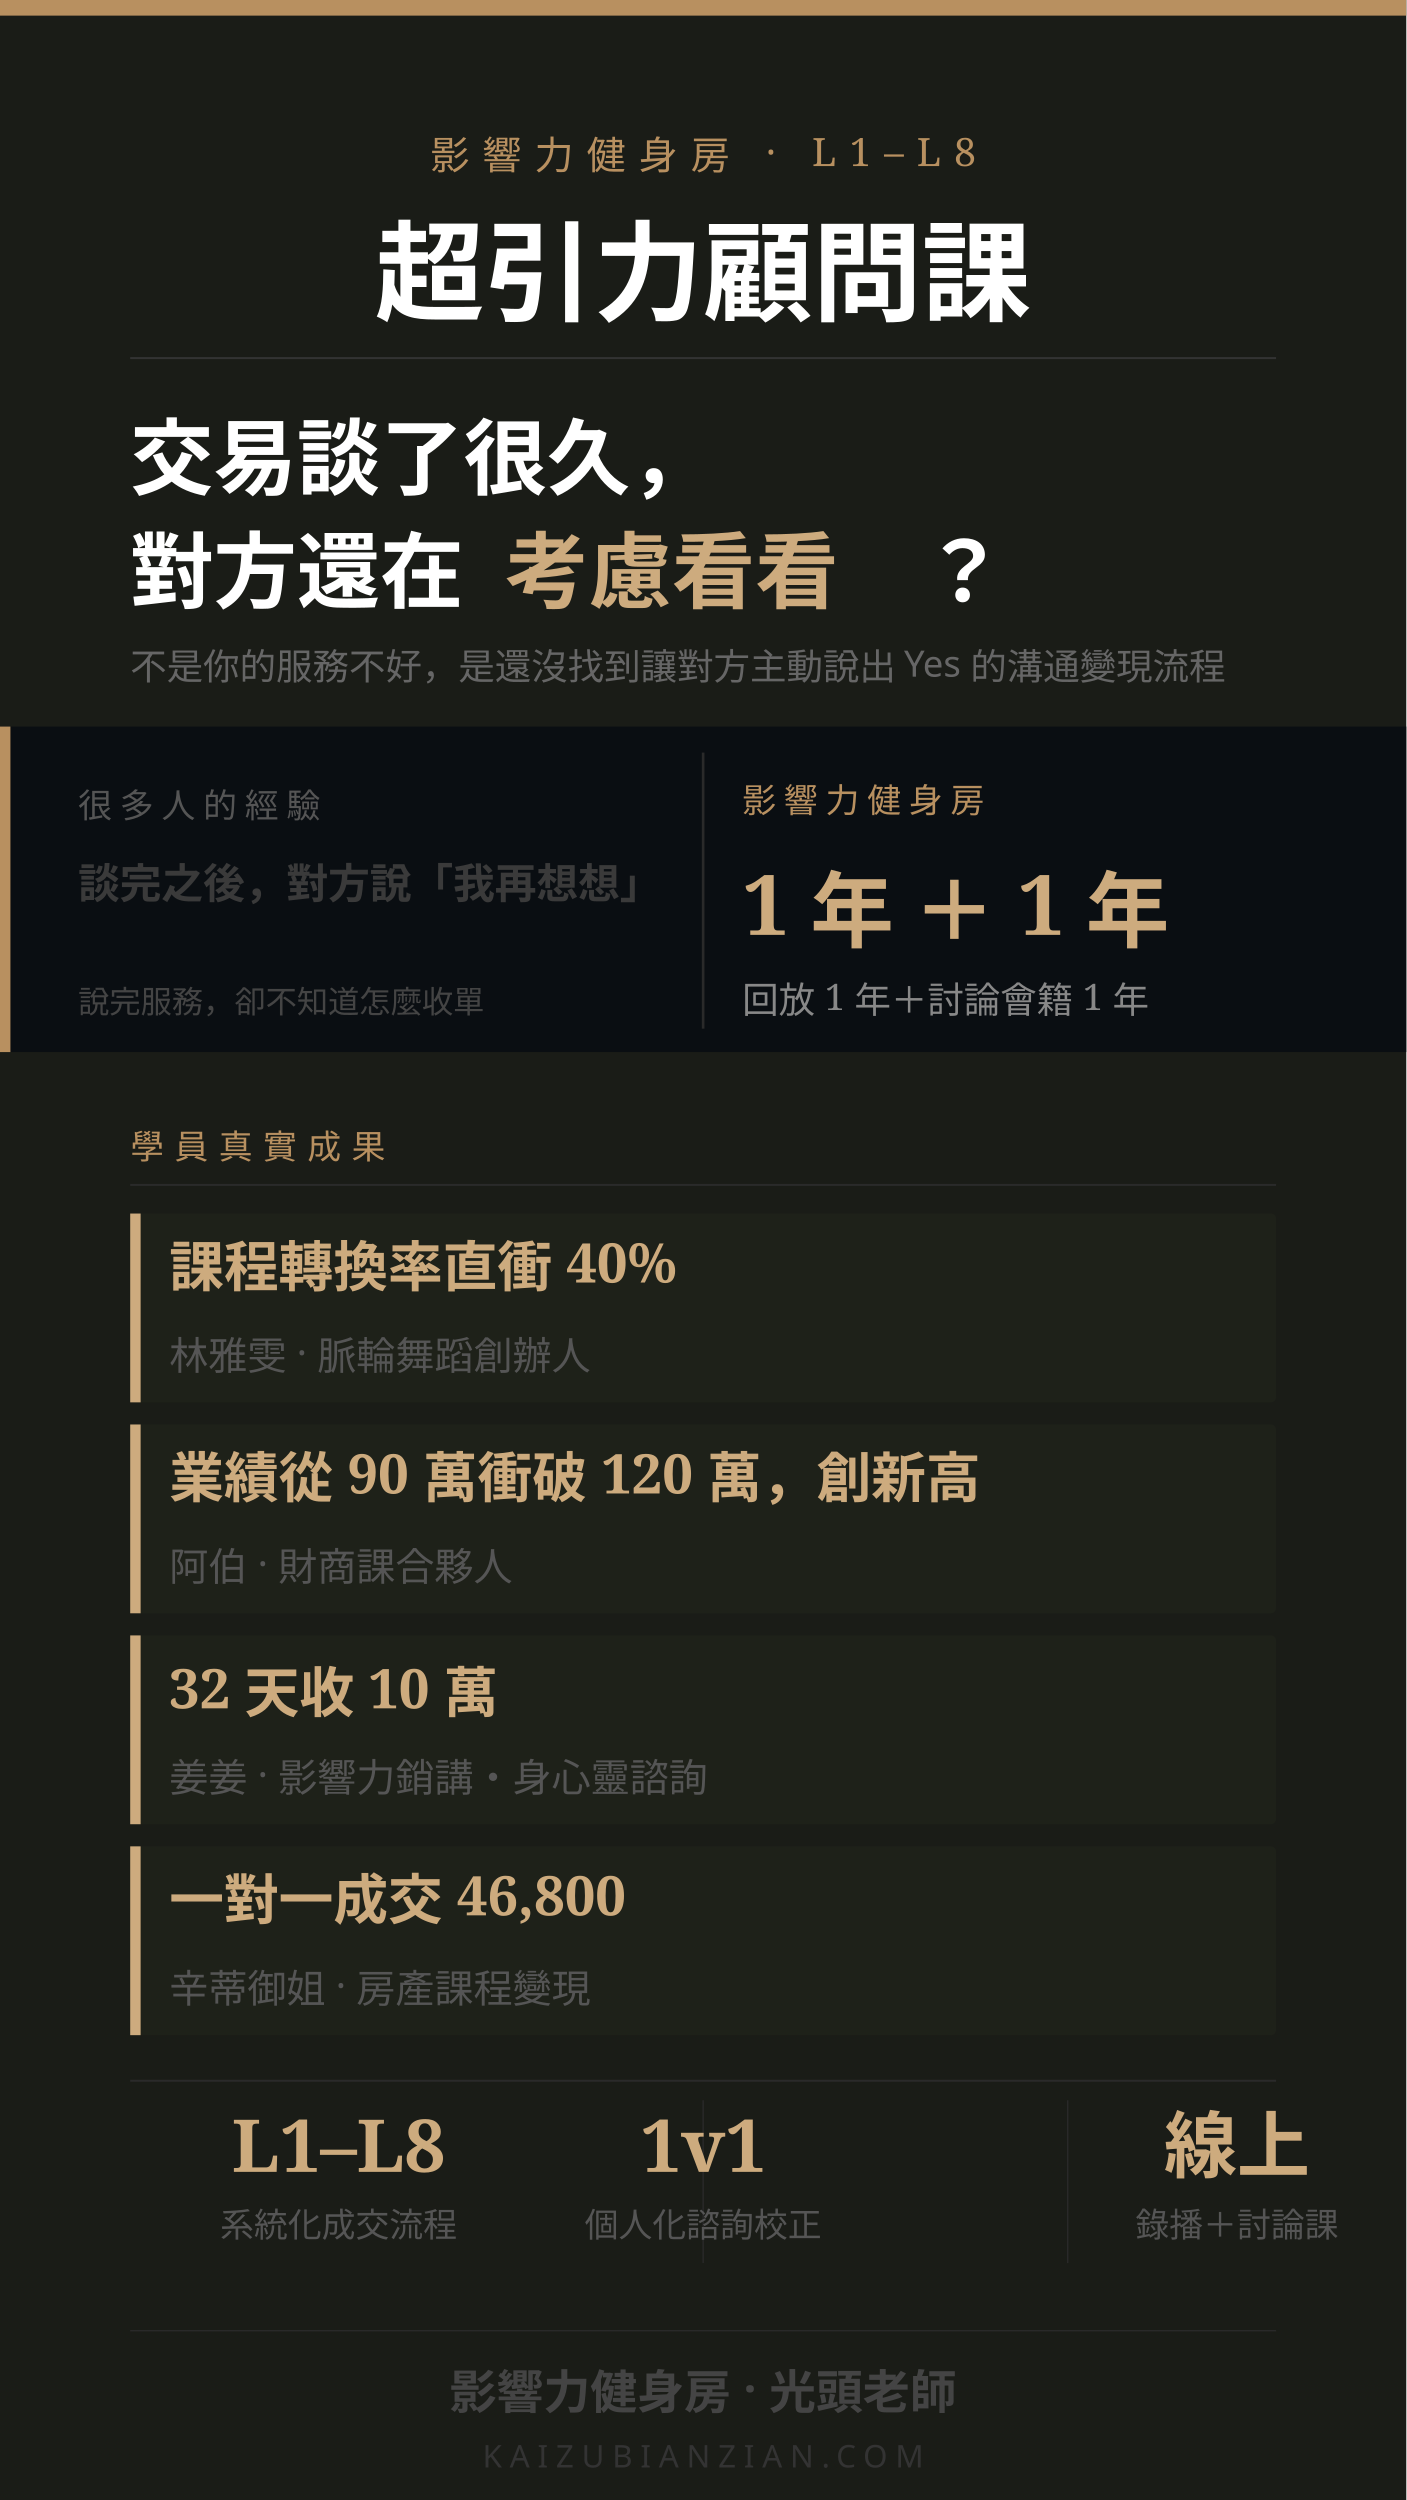
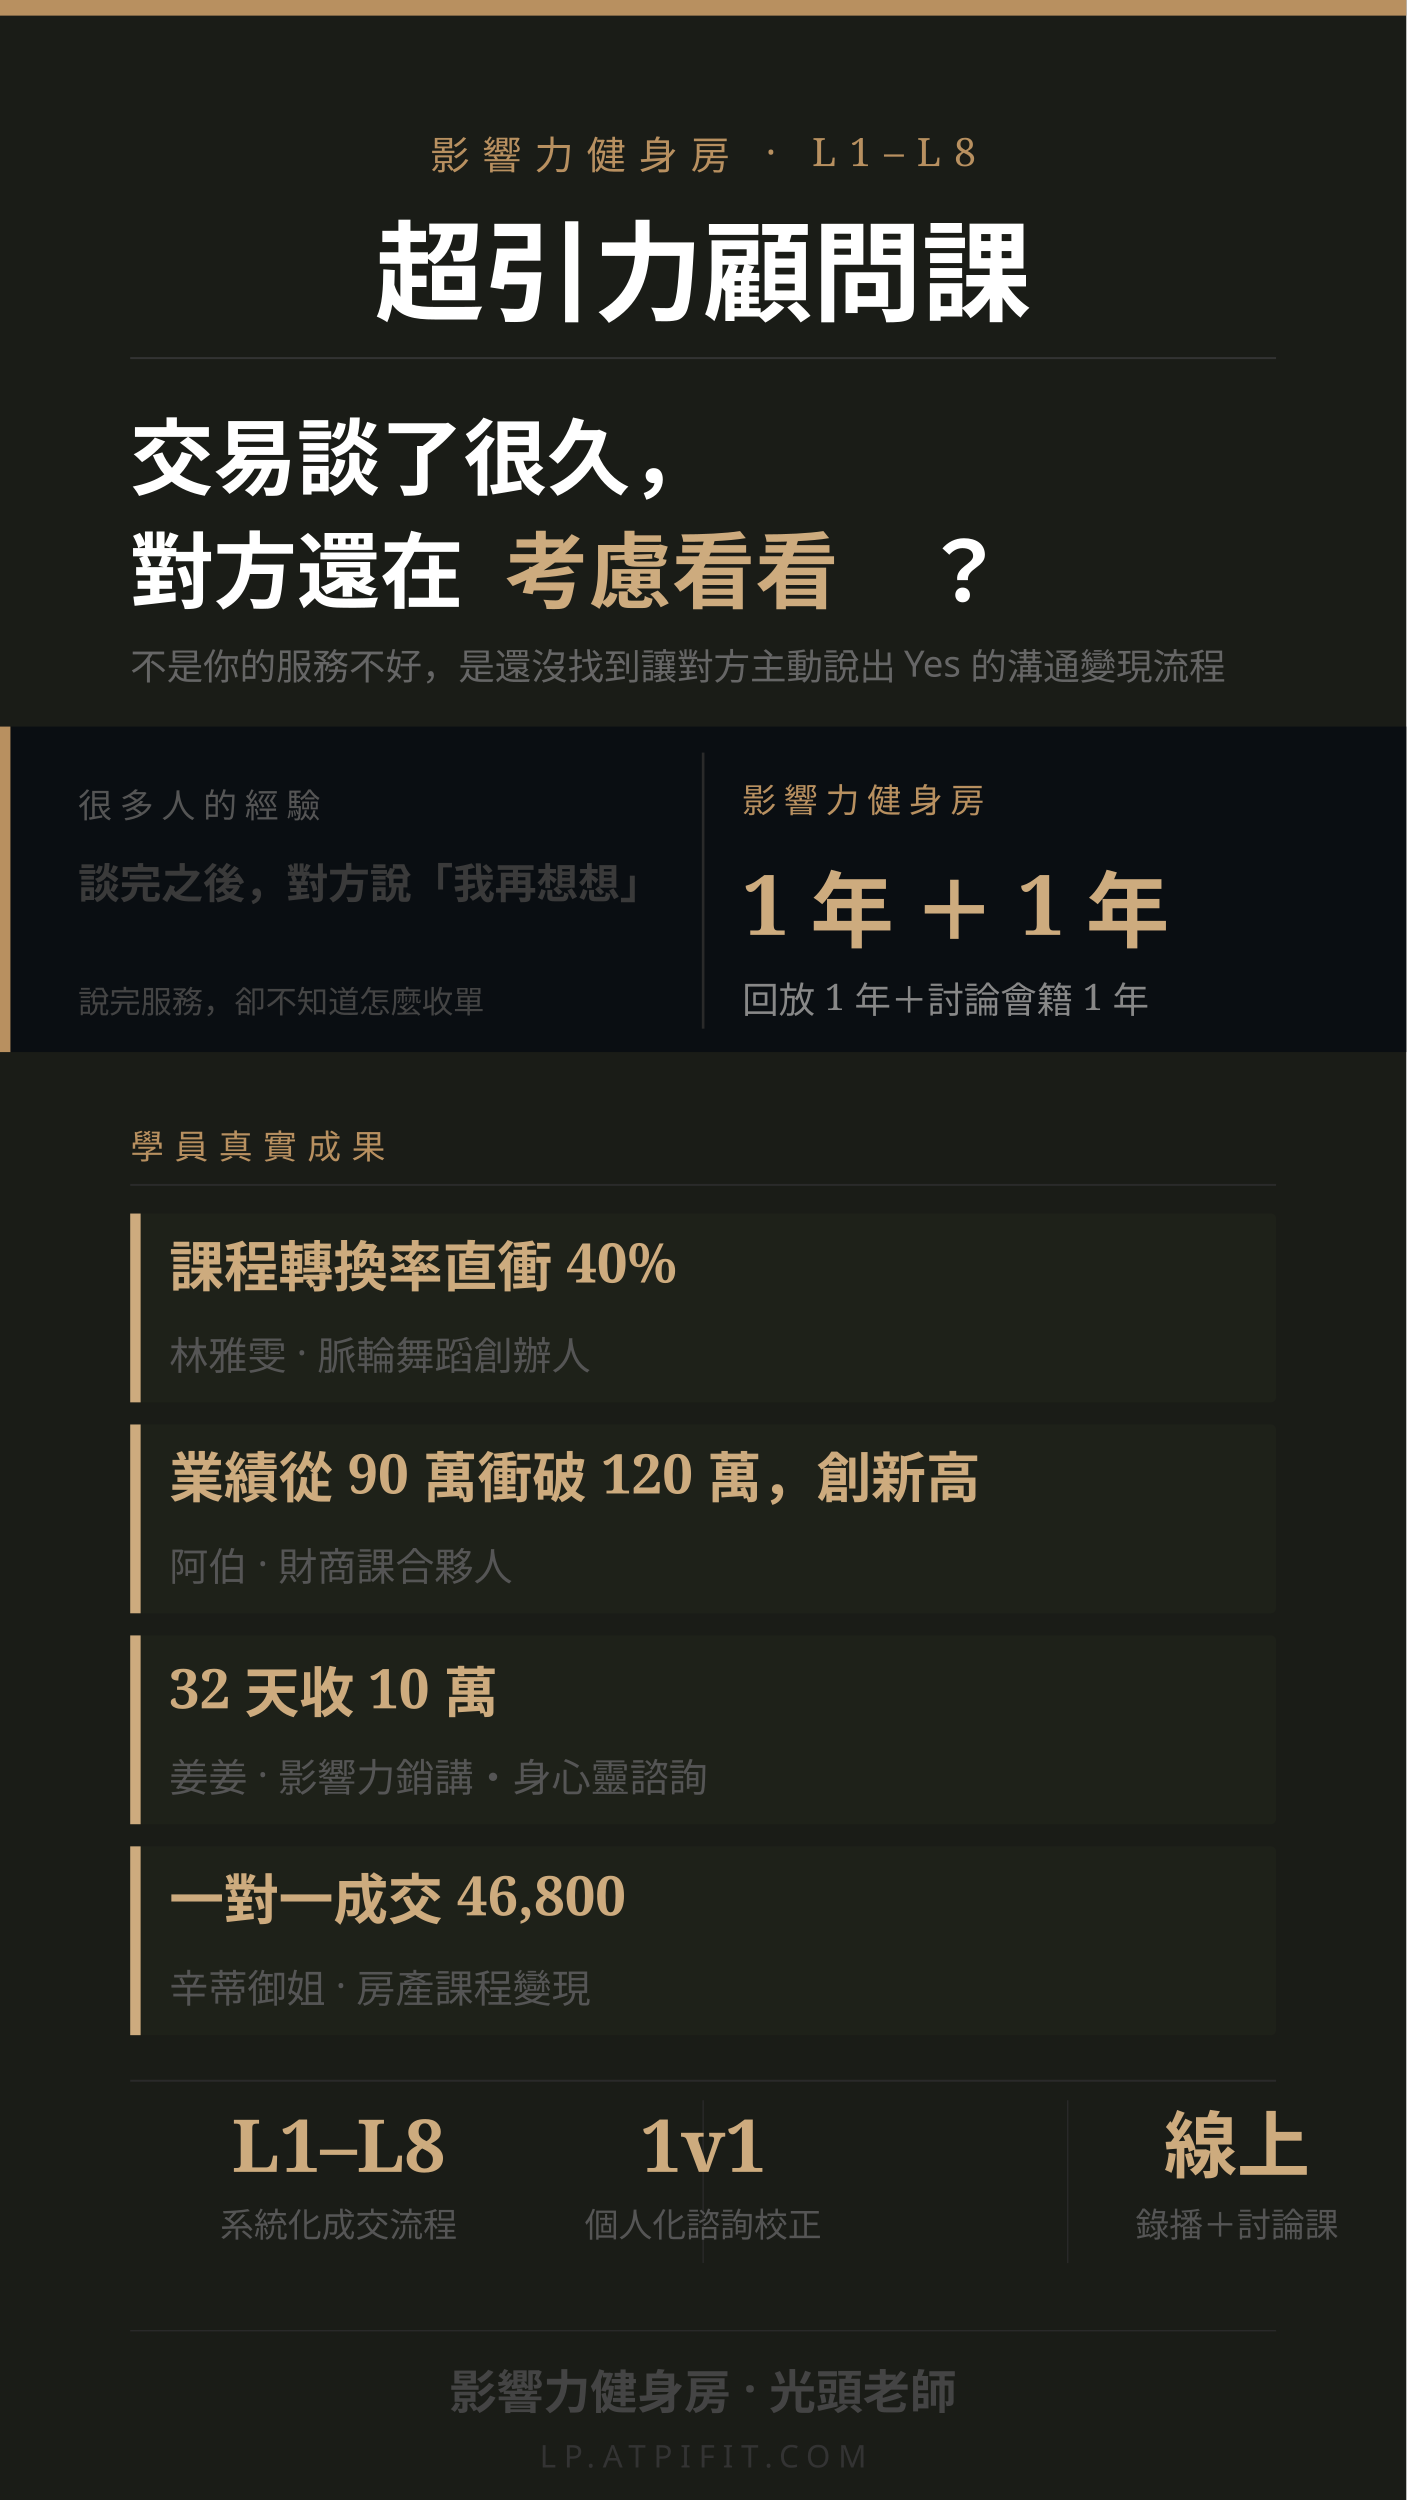
<svg xmlns="http://www.w3.org/2000/svg" width="1080" height="1920" viewBox="0 0 1080 1920">
  <rect width="1080" height="1920" fill="#1a1c17" />
  <rect x="0" y="0" width="1080" height="12" fill="#b89060" />
  <text x="540" y="130" text-anchor="middle" font-family="serif" font-size="30" font-weight="400" fill="#b89060" letter-spacing="10">影響力健身房 · L1–L8</text>
  <text x="540" y="240" text-anchor="middle" font-family="serif" font-size="84" font-weight="900" fill="#ffffff">超引力顧問課</text>
  <line x1="100" y1="275" x2="980" y2="275" stroke="#333" stroke-width="1.5" />
  <text x="100" y="375" font-family="serif" font-size="64" font-weight="900" fill="#ffffff">交易談了很久，</text>
  <text x="100" y="462" font-family="serif" font-size="64" font-weight="900" fill="#ffffff">對方還在</text>
  <text x="388" y="462" font-family="serif" font-size="64" font-weight="900" fill="#cdab7e">考慮看看</text>
  <text x="708" y="462" font-family="serif" font-size="64" font-weight="900" fill="#ffffff">？</text>
  <text x="100" y="522" font-family="sans-serif" font-size="28" fill="#666">不是你的服務不好，是還沒找到讓對方主動說出 Yes 的溝通變現流程</text>
  <rect x="0" y="558" width="1080" height="250" fill="#0a0e12" />
  <rect x="0" y="558" width="8" height="250" fill="#b89060" />
  <text x="60" y="628" font-family="sans-serif" font-size="26" fill="#555" letter-spacing="6">很多人的經驗</text>
  <text x="60" y="690" font-family="serif" font-size="32" font-weight="900" fill="#3a3a3a">談完之後，對方說「我再想想」</text>
  <text x="60" y="778" font-family="sans-serif" font-size="24" fill="#444">說完服務，卻不知道怎麼收單</text>
  <line x1="540" y1="578" x2="540" y2="790" stroke="#2a2a2a" stroke-width="2" />
  <text x="570" y="624" font-family="sans-serif" font-size="26" fill="#b89060" letter-spacing="6">影響力健身房</text>
  <text x="570" y="718" font-family="serif" font-size="64" font-weight="900" fill="#cdab7e">1 年 ＋ 1 年</text>
  <text x="570" y="778" font-family="serif" font-size="28" fill="#888">回放 1 年＋討論會籍 1 年</text>
  <text x="100" y="890" font-family="sans-serif" font-size="26" fill="#b89060" letter-spacing="8">學員真實成果</text>
  <line x1="100" y1="910" x2="980" y2="910" stroke="#2a2a2a" stroke-width="1.5" />
  <rect x="100" y="932" width="880" height="145" fill="#1e2119" rx="4" />
  <rect x="100" y="932" width="8" height="145" fill="#cdab7e" />
  <text x="130" y="988" font-family="serif" font-size="42" font-weight="900" fill="#cdab7e">課程轉換率直衝 40%</text>
  <text x="130" y="1052" font-family="sans-serif" font-size="30" fill="#555">林雅雯 · 脈輪舞蹈創辦人</text>
  <rect x="100" y="1094" width="880" height="145" fill="#1e2119" rx="4" />
  <rect x="100" y="1094" width="8" height="145" fill="#cdab7e" />
  <text x="130" y="1150" font-family="serif" font-size="42" font-weight="900" fill="#cdab7e">業績從 90 萬衝破 120 萬，創新高</text>
  <text x="130" y="1214" font-family="sans-serif" font-size="30" fill="#555">阿伯 · 財商課合夥人</text>
  <rect x="100" y="1256" width="880" height="145" fill="#1e2119" rx="4" />
  <rect x="100" y="1256" width="8" height="145" fill="#cdab7e" />
  <text x="130" y="1312" font-family="serif" font-size="42" font-weight="900" fill="#cdab7e">32 天收 10 萬</text>
  <text x="130" y="1376" font-family="sans-serif" font-size="30" fill="#555">姜姜 · 影響力銷講・身心靈諮詢</text>
  <rect x="100" y="1418" width="880" height="145" fill="#1e2119" rx="4" />
  <rect x="100" y="1418" width="8" height="145" fill="#cdab7e" />
  <text x="130" y="1474" font-family="serif" font-size="42" font-weight="900" fill="#cdab7e">一對一成交 46,800</text>
  <text x="130" y="1538" font-family="sans-serif" font-size="30" fill="#555">辛蒂御姐 · 房產課程變現</text>
  <line x1="100" y1="1598" x2="980" y2="1598" stroke="#2a2a2a" stroke-width="1.5" />
  <text x="260" y="1668" text-anchor="middle" font-family="serif" font-size="56" font-weight="900" fill="#cdab7e">L1–L8</text>
  <text x="260" y="1718" text-anchor="middle" font-family="sans-serif" font-size="26" fill="#555">系統化成交流程</text>
  <line x1="540" y1="1613" x2="540" y2="1738" stroke="#2a2a2a" stroke-width="1" />
  <text x="540" y="1668" text-anchor="middle" font-family="serif" font-size="56" font-weight="900" fill="#cdab7e">1v1</text>
  <text x="540" y="1718" text-anchor="middle" font-family="sans-serif" font-size="26" fill="#555">個人化諮詢校正</text>
  <line x1="820" y1="1613" x2="820" y2="1738" stroke="#2a2a2a" stroke-width="1" />
  <text x="950" y="1668" text-anchor="middle" font-family="serif" font-size="56" font-weight="900" fill="#cdab7e">線上</text>
  <text x="950" y="1718" text-anchor="middle" font-family="sans-serif" font-size="26" fill="#555">錄播＋討論課</text>
  <line x1="100" y1="1790" x2="980" y2="1790" stroke="#2a2a2a" stroke-width="1" />
  <text x="540" y="1850" text-anchor="middle" font-family="serif" font-size="36" font-weight="900" fill="#444">影響力健身房 · 光頭老師</text>
-   <text x="540" y="1895" text-anchor="middle" font-family="sans-serif" font-size="24" fill="#333" letter-spacing="6">KAIZUBIANZIAN.COM</text>
+   <text x="540" y="1895" text-anchor="middle" font-family="sans-serif" font-size="24" fill="#333" letter-spacing="6">LP.ATPIFIT.COM</text>
</svg>
